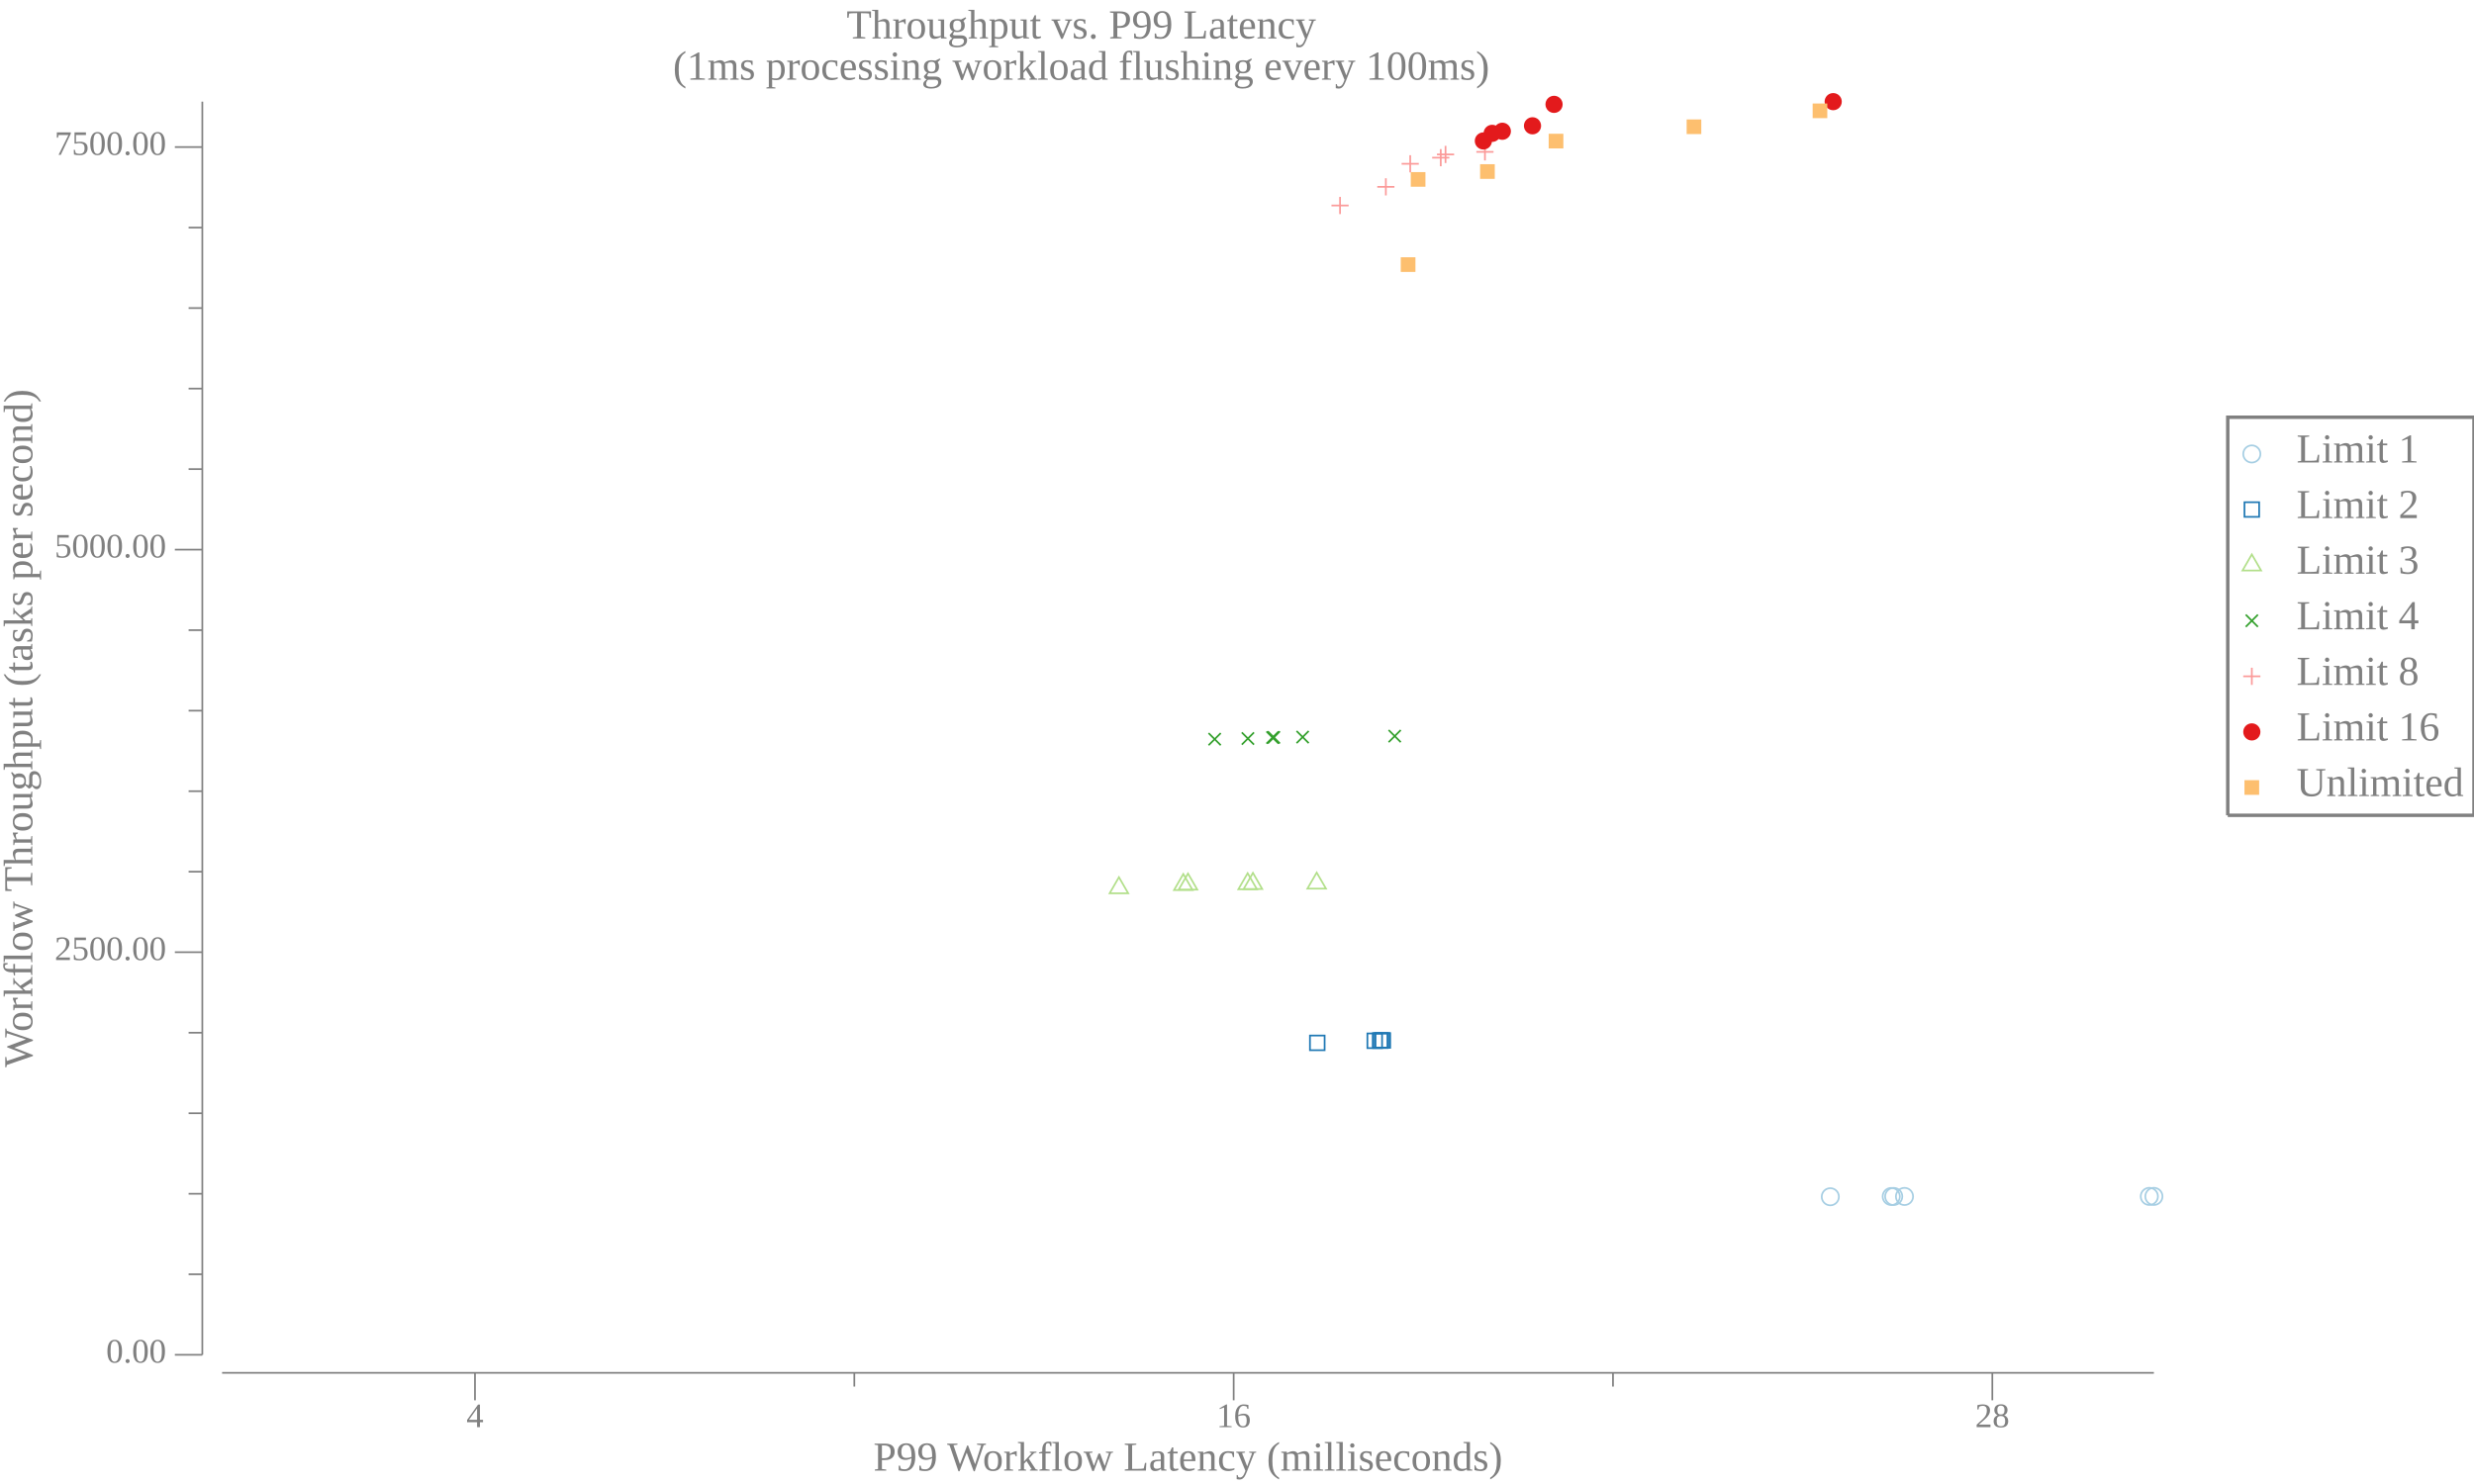
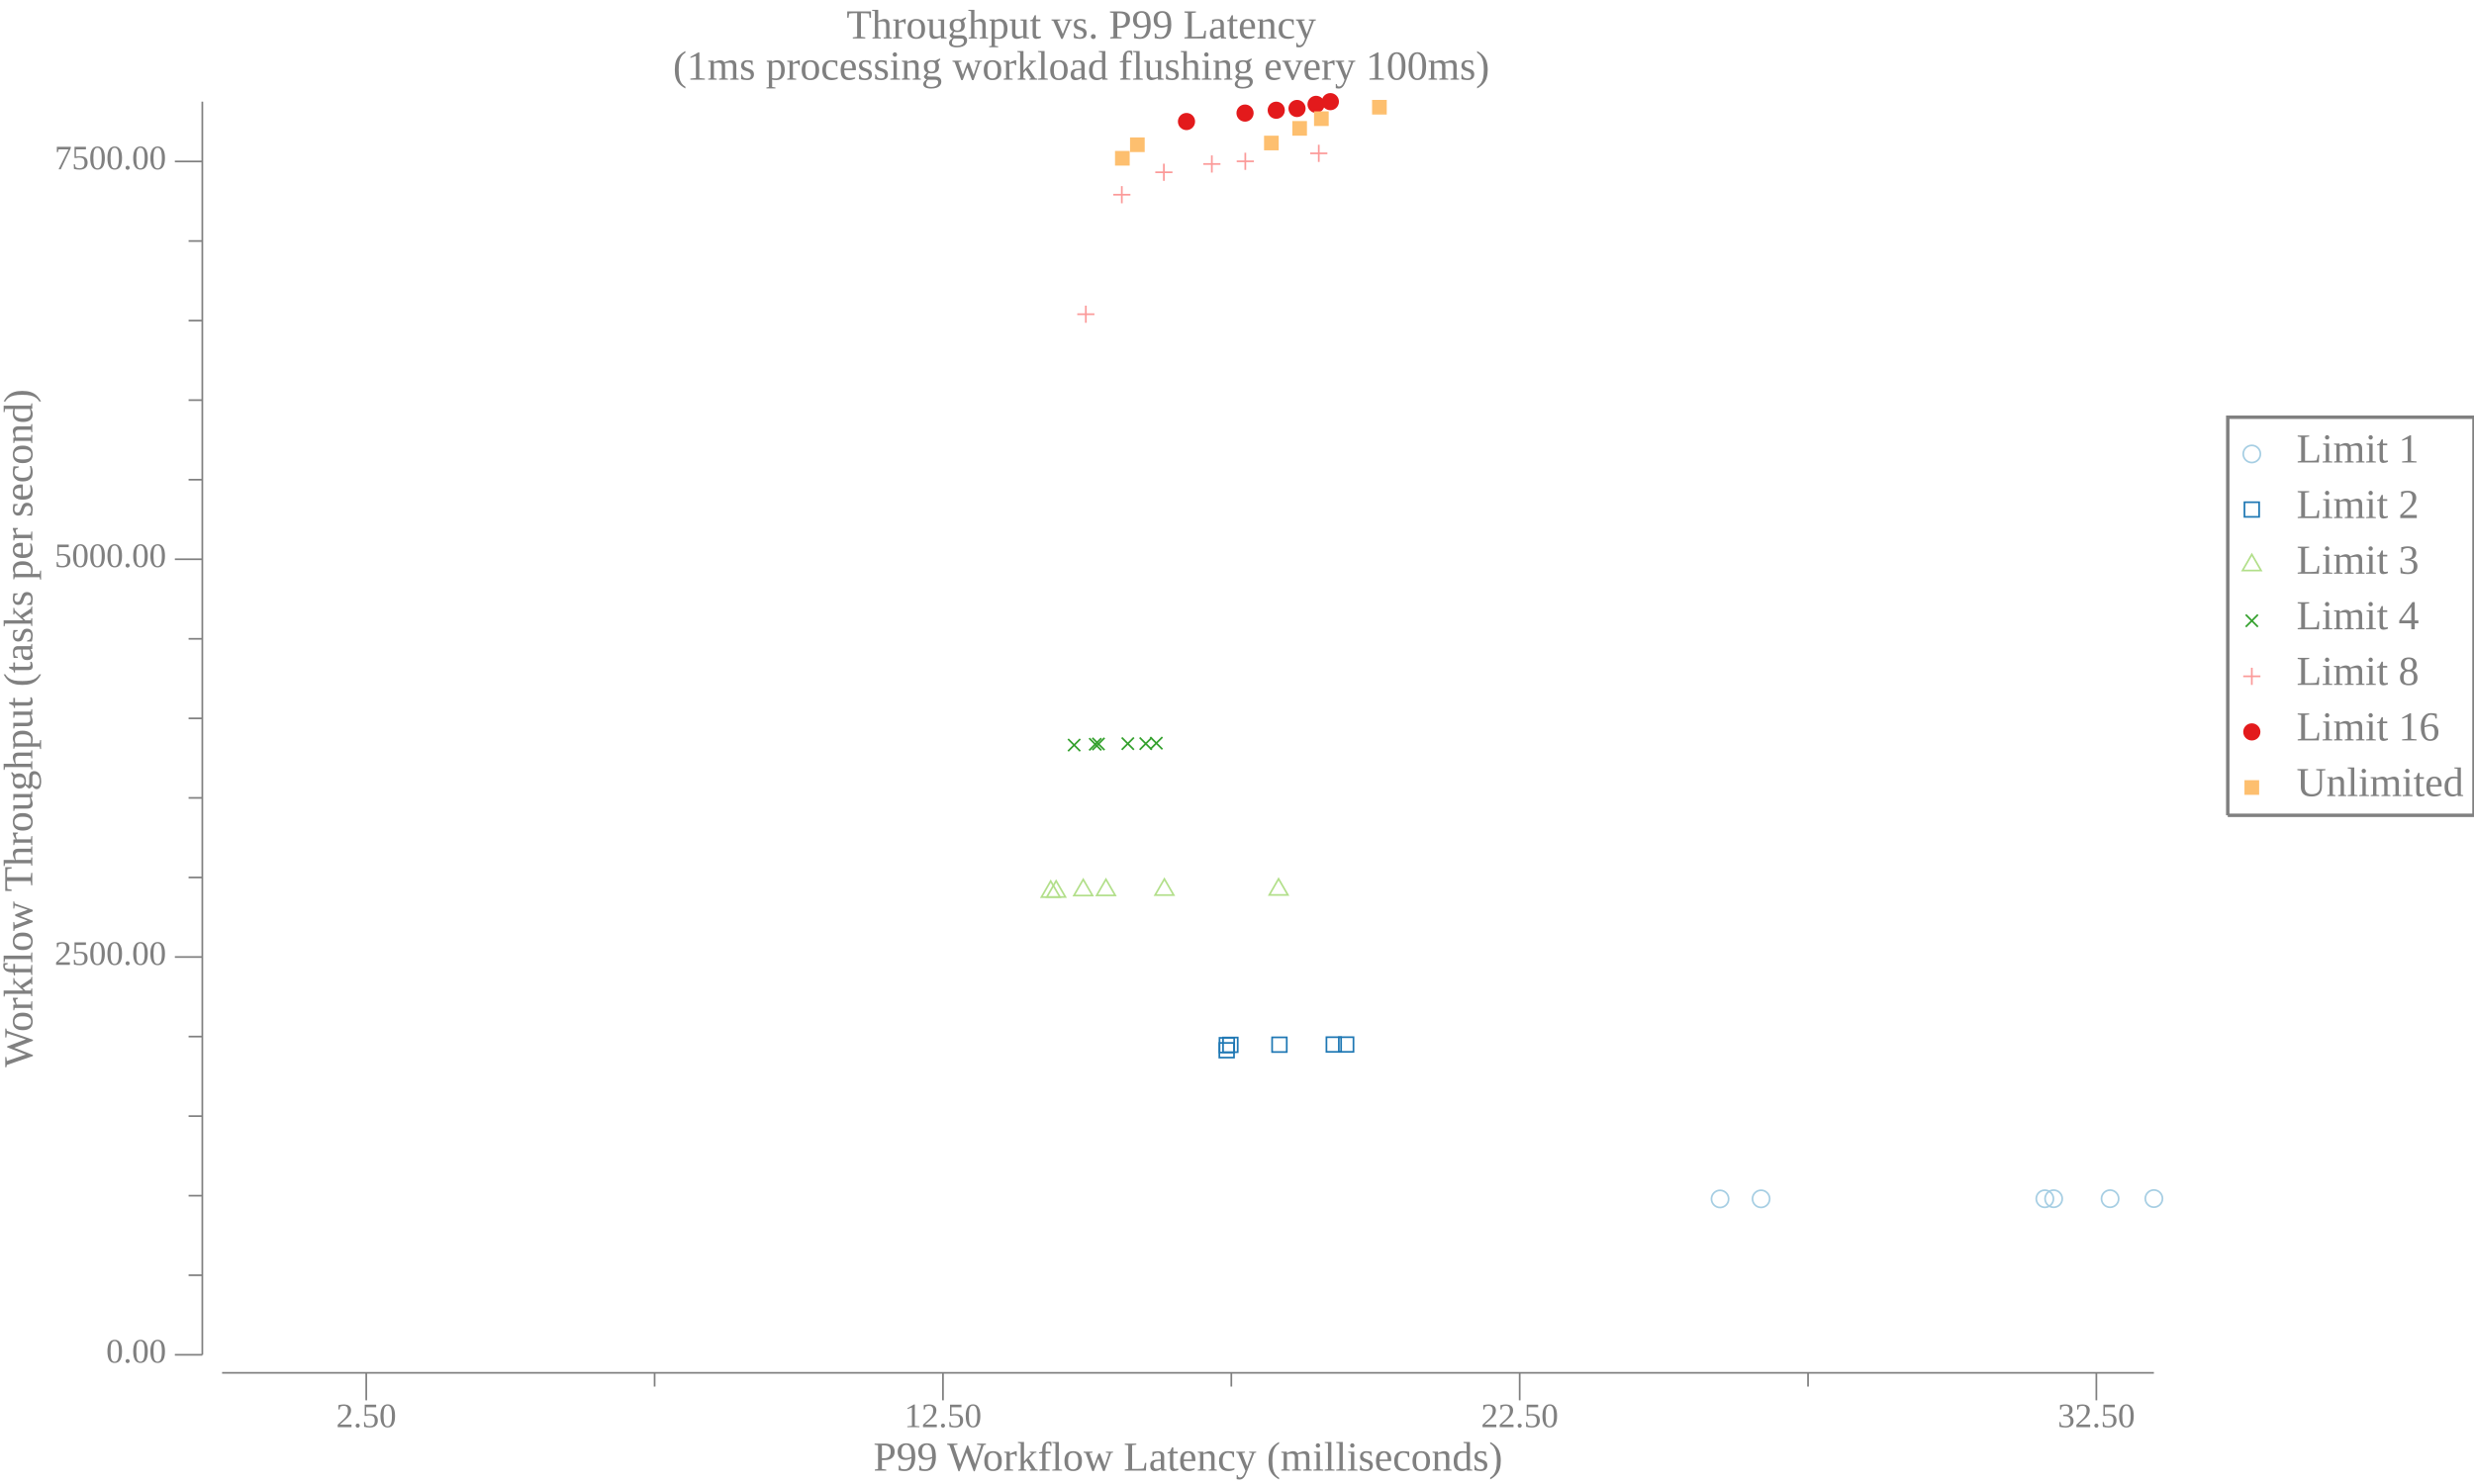
<svg xmlns="http://www.w3.org/2000/svg" width="720pt" height="432pt" viewBox="0 0 720 432">
  <g transform="scale(1, -1) translate(0, -432)">
    <path d="M657.84,299.85A2.5,2.5 0 1 1 652.84,299.85A2.5,2.5 0 1 1 657.84,299.85Z" style="fill:none;stroke:#A6CEE3;stroke-width:0.5" />
    <text x="668.34" y="-297.37" transform="scale(1, -1)" style="font-family:Liberation Serif;font-variant:normal;font-weight:normal;font-style:normal;font-size:12px;fill:#808080">Limit 1</text>
    <path d="M653.2,281.54L657.47,281.54L657.47,285.8L653.2,285.8Z" style="fill:none;stroke:#1F78B4;stroke-width:0.5" />
    <text x="668.34" y="-281.18" transform="scale(1, -1)" style="font-family:Liberation Serif;font-variant:normal;font-weight:normal;font-style:normal;font-size:12px;fill:#808080">Limit 2</text>
    <path d="M655.34,270.61L652.63,265.92L658.04,265.92Z" style="fill:none;stroke:#B2DF8A;stroke-width:0.5" />
    <text x="668.34" y="-265" transform="scale(1, -1)" style="font-family:Liberation Serif;font-variant:normal;font-weight:normal;font-style:normal;font-size:12px;fill:#808080">Limit 3</text>
    <path d="M653.57,249.53L657.11,253.07" style="fill:none;stroke:#33A02C;stroke-width:0.5" />
    <path d="M653.57,253.07L657.11,249.53" style="fill:none;stroke:#33A02C;stroke-width:0.5" />
    <text x="668.34" y="-248.82" transform="scale(1, -1)" style="font-family:Liberation Serif;font-variant:normal;font-weight:normal;font-style:normal;font-size:12px;fill:#808080">Limit 4</text>
    <path d="M655.34,237.62L655.34,232.62" style="fill:none;stroke:#FB9A99;stroke-width:0.5" />
    <path d="M652.84,235.12L657.84,235.12" style="fill:none;stroke:#FB9A99;stroke-width:0.5" />
    <text x="668.34" y="-232.63" transform="scale(1, -1)" style="font-family:Liberation Serif;font-variant:normal;font-weight:normal;font-style:normal;font-size:12px;fill:#808080">Limit 8</text>
    <path d="M657.84,218.94A2.5,2.5 0 1 1 652.84,218.94A2.5,2.5 0 1 1 657.84,218.94Z" style="fill:#E31A1C" />
    <text x="668.34" y="-216.45" transform="scale(1, -1)" style="font-family:Liberation Serif;font-variant:normal;font-weight:normal;font-style:normal;font-size:12px;fill:#808080">Limit 16</text>
    <path d="M653.2,200.62L657.47,200.62L657.47,204.89L653.2,204.89Z" style="fill:#FDBF6F" />
    <text x="668.34" y="-200.26" transform="scale(1, -1)" style="font-family:Liberation Serif;font-variant:normal;font-weight:normal;font-style:normal;font-size:12px;fill:#808080">Unlimited</text>
    <path d="M648.34,194.66L648.34,310.54L720,310.54L720,194.66L648.34,194.66" style="fill:none;stroke:#808080" />
    <path d="M0,0L629.34,0L629.34,432L0,432Z" style="fill:#-8000000000000000-8000000000000000-8000000000000000;fill-opacity:0" />
    <text x="246.35" y="-420.81" transform="scale(1, -1)" style="font-family:Liberation Serif;font-variant:normal;font-weight:normal;font-style:normal;font-size:12px;fill:#808080">Throughput vs. P99 Latency</text>
    <text x="195.86" y="-408.81" transform="scale(1, -1)" style="font-family:Liberation Serif;font-variant:normal;font-weight:normal;font-style:normal;font-size:12px;fill:#808080">(1ms processing workload flushing every 100ms)</text>
    <text x="254.18" y="-3.902" transform="scale(1, -1)" style="font-family:Liberation Serif;font-variant:normal;font-weight:normal;font-style:normal;font-size:12px;fill:#808080">P99 Workflow Latency (milliseconds)</text>
-     <text x="135.73" y="-16.541" transform="scale(1, -1)" style="font-family:Liberation Serif;font-variant:normal;font-weight:normal;font-style:normal;font-size:10px;fill:#808080">4</text>
-     <text x="354.03" y="-16.541" transform="scale(1, -1)" style="font-family:Liberation Serif;font-variant:normal;font-weight:normal;font-style:normal;font-size:10px;fill:#808080">16</text>
-     <text x="574.82" y="-16.541" transform="scale(1, -1)" style="font-family:Liberation Serif;font-variant:normal;font-weight:normal;font-style:normal;font-size:10px;fill:#808080">28</text>
-     <path d="M138.23,24.363L138.23,32.363" style="fill:none;stroke:#808080;stroke-width:0.5" />
-     <path d="M359.03,24.363L359.03,32.363" style="fill:none;stroke:#808080;stroke-width:0.5" />
-     <path d="M579.82,24.363L579.82,32.363" style="fill:none;stroke:#808080;stroke-width:0.5" />
-     <path d="M248.63,28.363L248.63,32.363" style="fill:none;stroke:#808080;stroke-width:0.5" />
-     <path d="M469.42,28.363L469.42,32.363" style="fill:none;stroke:#808080;stroke-width:0.5" />
+     <text x="97.844" y="-16.541" transform="scale(1, -1)" style="font-family:Liberation Serif;font-variant:normal;font-weight:normal;font-style:normal;font-size:10px;fill:#808080">2.50</text>
+     <text x="263.18" y="-16.541" transform="scale(1, -1)" style="font-family:Liberation Serif;font-variant:normal;font-weight:normal;font-style:normal;font-size:10px;fill:#808080">12.50</text>
+     <text x="431.02" y="-16.541" transform="scale(1, -1)" style="font-family:Liberation Serif;font-variant:normal;font-weight:normal;font-style:normal;font-size:10px;fill:#808080">22.50</text>
+     <text x="598.85" y="-16.541" transform="scale(1, -1)" style="font-family:Liberation Serif;font-variant:normal;font-weight:normal;font-style:normal;font-size:10px;fill:#808080">32.50</text>
+     <path d="M106.59,24.363L106.59,32.363" style="fill:none;stroke:#808080;stroke-width:0.5" />
+     <path d="M274.43,24.363L274.43,32.363" style="fill:none;stroke:#808080;stroke-width:0.5" />
+     <path d="M442.27,24.363L442.27,32.363" style="fill:none;stroke:#808080;stroke-width:0.5" />
+     <path d="M610.1,24.363L610.1,32.363" style="fill:none;stroke:#808080;stroke-width:0.5" />
+     <path d="M190.51,28.363L190.51,32.363" style="fill:none;stroke:#808080;stroke-width:0.5" />
+     <path d="M358.35,28.363L358.35,32.363" style="fill:none;stroke:#808080;stroke-width:0.5" />
+     <path d="M526.19,28.363L526.19,32.363" style="fill:none;stroke:#808080;stroke-width:0.5" />
    <path d="M64.635,32.363L626.84,32.363" style="fill:none;stroke:#808080;stroke-width:0.5" />
    <g transform="rotate(90)">
      <text x="121.29" y="9.387" transform="scale(1, -1)" style="font-family:Liberation Serif;font-variant:normal;font-weight:normal;font-style:normal;font-size:12px;fill:#808080">Workflow Throughput (tasks per second)</text>
    </g>
    <text x="30.885" y="-35.328" transform="scale(1, -1)" style="font-family:Liberation Serif;font-variant:normal;font-weight:normal;font-style:normal;font-size:10px;fill:#808080">0.00</text>
-     <text x="15.885" y="-152.52" transform="scale(1, -1)" style="font-family:Liberation Serif;font-variant:normal;font-weight:normal;font-style:normal;font-size:10px;fill:#808080">2500.00</text>
-     <text x="15.885" y="-269.71" transform="scale(1, -1)" style="font-family:Liberation Serif;font-variant:normal;font-weight:normal;font-style:normal;font-size:10px;fill:#808080">5000.00</text>
-     <text x="15.885" y="-386.91" transform="scale(1, -1)" style="font-family:Liberation Serif;font-variant:normal;font-weight:normal;font-style:normal;font-size:10px;fill:#808080">7500.00</text>
+     <text x="15.885" y="-151.12" transform="scale(1, -1)" style="font-family:Liberation Serif;font-variant:normal;font-weight:normal;font-style:normal;font-size:10px;fill:#808080">2500.00</text>
+     <text x="15.885" y="-266.92" transform="scale(1, -1)" style="font-family:Liberation Serif;font-variant:normal;font-weight:normal;font-style:normal;font-size:10px;fill:#808080">5000.00</text>
+     <text x="15.885" y="-382.71" transform="scale(1, -1)" style="font-family:Liberation Serif;font-variant:normal;font-weight:normal;font-style:normal;font-size:10px;fill:#808080">7500.00</text>
    <path d="M50.885,37.613L58.885,37.613" style="fill:none;stroke:#808080;stroke-width:0.5" />
-     <path d="M50.885,154.81L58.885,154.81" style="fill:none;stroke:#808080;stroke-width:0.5" />
-     <path d="M50.885,272L58.885,272" style="fill:none;stroke:#808080;stroke-width:0.5" />
-     <path d="M50.885,389.19L58.885,389.19" style="fill:none;stroke:#808080;stroke-width:0.5" />
-     <path d="M54.885,61.052L58.885,61.052" style="fill:none;stroke:#808080;stroke-width:0.5" />
-     <path d="M54.885,84.491L58.885,84.491" style="fill:none;stroke:#808080;stroke-width:0.5" />
-     <path d="M54.885,107.93L58.885,107.93" style="fill:none;stroke:#808080;stroke-width:0.5" />
-     <path d="M54.885,131.37L58.885,131.37" style="fill:none;stroke:#808080;stroke-width:0.5" />
-     <path d="M54.885,178.25L58.885,178.25" style="fill:none;stroke:#808080;stroke-width:0.5" />
-     <path d="M54.885,201.68L58.885,201.68" style="fill:none;stroke:#808080;stroke-width:0.5" />
-     <path d="M54.885,225.12L58.885,225.12" style="fill:none;stroke:#808080;stroke-width:0.5" />
-     <path d="M54.885,248.56L58.885,248.56" style="fill:none;stroke:#808080;stroke-width:0.5" />
-     <path d="M54.885,295.44L58.885,295.44" style="fill:none;stroke:#808080;stroke-width:0.5" />
-     <path d="M54.885,318.88L58.885,318.88" style="fill:none;stroke:#808080;stroke-width:0.5" />
-     <path d="M54.885,342.32L58.885,342.32" style="fill:none;stroke:#808080;stroke-width:0.5" />
-     <path d="M54.885,365.75L58.885,365.75" style="fill:none;stroke:#808080;stroke-width:0.5" />
+     <path d="M50.885,153.41L58.885,153.41" style="fill:none;stroke:#808080;stroke-width:0.5" />
+     <path d="M50.885,269.2L58.885,269.2" style="fill:none;stroke:#808080;stroke-width:0.5" />
+     <path d="M50.885,385L58.885,385" style="fill:none;stroke:#808080;stroke-width:0.5" />
+     <path d="M54.885,60.772L58.885,60.772" style="fill:none;stroke:#808080;stroke-width:0.5" />
+     <path d="M54.885,83.931L58.885,83.931" style="fill:none;stroke:#808080;stroke-width:0.5" />
+     <path d="M54.885,107.09L58.885,107.09" style="fill:none;stroke:#808080;stroke-width:0.5" />
+     <path d="M54.885,130.25L58.885,130.25" style="fill:none;stroke:#808080;stroke-width:0.5" />
+     <path d="M54.885,176.57L58.885,176.57" style="fill:none;stroke:#808080;stroke-width:0.5" />
+     <path d="M54.885,199.73L58.885,199.73" style="fill:none;stroke:#808080;stroke-width:0.5" />
+     <path d="M54.885,222.88L58.885,222.88" style="fill:none;stroke:#808080;stroke-width:0.5" />
+     <path d="M54.885,246.04L58.885,246.04" style="fill:none;stroke:#808080;stroke-width:0.5" />
+     <path d="M54.885,292.36L58.885,292.36" style="fill:none;stroke:#808080;stroke-width:0.5" />
+     <path d="M54.885,315.52L58.885,315.52" style="fill:none;stroke:#808080;stroke-width:0.5" />
+     <path d="M54.885,338.68L58.885,338.68" style="fill:none;stroke:#808080;stroke-width:0.5" />
+     <path d="M54.885,361.84L58.885,361.84" style="fill:none;stroke:#808080;stroke-width:0.5" />
    <path d="M58.885,37.613L58.885,402.41" style="fill:none;stroke:#808080;stroke-width:0.5" />
-     <path d="M535.17,83.619A2.5,2.5 0 1 1 530.17,83.619A2.5,2.5 0 1 1 535.17,83.619Z" style="fill:none;stroke:#A6CEE3;stroke-width:0.5" />
-     <path d="M552.9,83.698A2.5,2.5 0 1 1 547.9,83.698A2.5,2.5 0 1 1 552.9,83.698Z" style="fill:none;stroke:#A6CEE3;stroke-width:0.5" />
-     <path d="M553.62,83.703A2.5,2.5 0 1 1 548.62,83.703A2.5,2.5 0 1 1 553.62,83.703Z" style="fill:none;stroke:#A6CEE3;stroke-width:0.5" />
-     <path d="M556.76,83.708A2.5,2.5 0 1 1 551.76,83.708A2.5,2.5 0 1 1 556.76,83.708Z" style="fill:none;stroke:#A6CEE3;stroke-width:0.5" />
-     <path d="M628.01,83.726A2.5,2.5 0 1 1 623.01,83.726A2.5,2.5 0 1 1 628.01,83.726Z" style="fill:none;stroke:#A6CEE3;stroke-width:0.5" />
-     <path d="M629.34,83.726A2.5,2.5 0 1 1 624.34,83.726A2.5,2.5 0 1 1 629.34,83.726Z" style="fill:none;stroke:#A6CEE3;stroke-width:0.5" />
-     <path d="M381.23,126.28L385.5,126.28L385.5,130.55L381.23,130.55Z" style="fill:none;stroke:#1F78B4;stroke-width:0.5" />
-     <path d="M397.95,126.89L402.22,126.89L402.22,131.16L397.95,131.16Z" style="fill:none;stroke:#1F78B4;stroke-width:0.5" />
-     <path d="M399.57,126.94L403.84,126.94L403.84,131.2L399.57,131.2Z" style="fill:none;stroke:#1F78B4;stroke-width:0.5" />
-     <path d="M399.59,126.94L403.86,126.94L403.86,131.2L399.59,131.2Z" style="fill:none;stroke:#1F78B4;stroke-width:0.5" />
-     <path d="M400.09,126.98L404.36,126.98L404.36,131.25L400.09,131.25Z" style="fill:none;stroke:#1F78B4;stroke-width:0.5" />
-     <path d="M400.31,126.98L404.58,126.98L404.58,131.25L400.31,131.25Z" style="fill:none;stroke:#1F78B4;stroke-width:0.5" />
-     <path d="M325.64,176.64L322.93,171.95L328.34,171.95Z" style="fill:none;stroke:#B2DF8A;stroke-width:0.5" />
-     <path d="M344.37,177.57L341.67,172.89L347.08,172.89Z" style="fill:none;stroke:#B2DF8A;stroke-width:0.5" />
-     <path d="M345.74,177.71L343.03,173.03L348.44,173.03Z" style="fill:none;stroke:#B2DF8A;stroke-width:0.5" />
-     <path d="M363.1,177.81L360.39,173.12L365.81,173.12Z" style="fill:none;stroke:#B2DF8A;stroke-width:0.5" />
-     <path d="M364.64,177.9L361.93,173.21L367.34,173.21Z" style="fill:none;stroke:#B2DF8A;stroke-width:0.5" />
-     <path d="M383.19,177.99L380.49,173.31L385.9,173.31Z" style="fill:none;stroke:#B2DF8A;stroke-width:0.5" />
-     <path d="M351.73,215.06L355.27,218.59" style="fill:none;stroke:#33A02C;stroke-width:0.5" />
-     <path d="M351.73,218.59L355.27,215.06" style="fill:none;stroke:#33A02C;stroke-width:0.5" />
-     <path d="M361.4,215.24L364.94,218.78" style="fill:none;stroke:#33A02C;stroke-width:0.5" />
-     <path d="M361.4,218.78L364.94,215.24" style="fill:none;stroke:#33A02C;stroke-width:0.5" />
-     <path d="M368.57,215.53L372.1,219.06" style="fill:none;stroke:#33A02C;stroke-width:0.5" />
-     <path d="M368.57,219.06L372.1,215.53" style="fill:none;stroke:#33A02C;stroke-width:0.5" />
-     <path d="M368.96,215.57L372.49,219.11" style="fill:none;stroke:#33A02C;stroke-width:0.5" />
-     <path d="M368.96,219.11L372.49,215.57" style="fill:none;stroke:#33A02C;stroke-width:0.5" />
-     <path d="M377.34,215.67L380.87,219.2" style="fill:none;stroke:#33A02C;stroke-width:0.5" />
-     <path d="M377.34,219.2L380.87,215.67" style="fill:none;stroke:#33A02C;stroke-width:0.5" />
-     <path d="M404.13,215.95L407.66,219.48" style="fill:none;stroke:#33A02C;stroke-width:0.5" />
-     <path d="M404.13,219.48L407.66,215.95" style="fill:none;stroke:#33A02C;stroke-width:0.5" />
-     <path d="M389.99,374.68L389.99,369.68" style="fill:none;stroke:#FB9A99;stroke-width:0.5" />
-     <path d="M387.49,372.18L392.49,372.18" style="fill:none;stroke:#FB9A99;stroke-width:0.5" />
-     <path d="M403.32,380.11L403.32,375.11" style="fill:none;stroke:#FB9A99;stroke-width:0.5" />
-     <path d="M400.82,377.61L405.82,377.61" style="fill:none;stroke:#FB9A99;stroke-width:0.5" />
-     <path d="M410.41,386.82L410.41,381.82" style="fill:none;stroke:#FB9A99;stroke-width:0.5" />
-     <path d="M407.91,384.32L412.91,384.32" style="fill:none;stroke:#FB9A99;stroke-width:0.5" />
-     <path d="M419.3,388.6L419.3,383.6" style="fill:none;stroke:#FB9A99;stroke-width:0.5" />
-     <path d="M416.8,386.1L421.8,386.1" style="fill:none;stroke:#FB9A99;stroke-width:0.5" />
-     <path d="M420.69,389.54L420.69,384.54" style="fill:none;stroke:#FB9A99;stroke-width:0.5" />
-     <path d="M418.19,387.04L423.19,387.04" style="fill:none;stroke:#FB9A99;stroke-width:0.5" />
-     <path d="M432.16,390.29L432.16,385.29" style="fill:none;stroke:#FB9A99;stroke-width:0.5" />
-     <path d="M429.66,387.79L434.66,387.79" style="fill:none;stroke:#FB9A99;stroke-width:0.5" />
-     <path d="M434.2,390.97A2.5,2.5 0 1 1 429.2,390.97A2.5,2.5 0 1 1 434.2,390.97Z" style="fill:#E31A1C" />
-     <path d="M436.76,393.18A2.5,2.5 0 1 1 431.76,393.18A2.5,2.5 0 1 1 436.76,393.18Z" style="fill:#E31A1C" />
-     <path d="M439.72,393.79A2.5,2.5 0 1 1 434.72,393.79A2.5,2.5 0 1 1 439.72,393.79Z" style="fill:#E31A1C" />
-     <path d="M448.5,395.38A2.5,2.5 0 1 1 443.5,395.38A2.5,2.5 0 1 1 448.5,395.38Z" style="fill:#E31A1C" />
-     <path d="M454.77,401.62A2.5,2.5 0 1 1 449.77,401.62A2.5,2.5 0 1 1 454.77,401.62Z" style="fill:#E31A1C" />
-     <path d="M536.01,402.41A2.5,2.5 0 1 1 531.01,402.41A2.5,2.5 0 1 1 536.01,402.41Z" style="fill:#E31A1C" />
-     <path d="M407.66,352.84L411.93,352.84L411.93,357.11L407.66,357.11Z" style="fill:#FDBF6F" />
-     <path d="M410.57,377.64L414.84,377.64L414.84,381.9L410.57,381.9Z" style="fill:#FDBF6F" />
-     <path d="M430.75,379.93L435.02,379.93L435.02,384.2L430.75,384.2Z" style="fill:#FDBF6F" />
-     <path d="M450.71,388.79L454.98,388.79L454.98,393.06L450.71,393.06Z" style="fill:#FDBF6F" />
-     <path d="M490.86,392.97L495.12,392.97L495.12,397.23L490.86,397.23Z" style="fill:#FDBF6F" />
-     <path d="M527.53,397.61L531.79,397.61L531.79,401.87L527.53,401.87Z" style="fill:#FDBF6F" />
+     <path d="M503.08,82.991A2.5,2.5 0 1 1 498.08,82.991A2.5,2.5 0 1 1 503.08,82.991Z" style="fill:none;stroke:#A6CEE3;stroke-width:0.5" />
+     <path d="M515.02,83.014A2.5,2.5 0 1 1 510.02,83.014A2.5,2.5 0 1 1 515.02,83.014Z" style="fill:none;stroke:#A6CEE3;stroke-width:0.5" />
+     <path d="M597.61,83.037A2.5,2.5 0 1 1 592.61,83.037A2.5,2.5 0 1 1 597.61,83.037Z" style="fill:none;stroke:#A6CEE3;stroke-width:0.5" />
+     <path d="M600.17,83.051A2.5,2.5 0 1 1 595.17,83.051A2.5,2.5 0 1 1 600.17,83.051Z" style="fill:none;stroke:#A6CEE3;stroke-width:0.5" />
+     <path d="M616.59,83.056A2.5,2.5 0 1 1 611.59,83.056A2.5,2.5 0 1 1 616.59,83.056Z" style="fill:none;stroke:#A6CEE3;stroke-width:0.5" />
+     <path d="M629.34,83.088A2.5,2.5 0 1 1 624.34,83.088A2.5,2.5 0 1 1 629.34,83.088Z" style="fill:none;stroke:#A6CEE3;stroke-width:0.5" />
+     <path d="M354.86,124.13L359.13,124.13L359.13,128.4L354.86,128.4Z" style="fill:none;stroke:#1F78B4;stroke-width:0.5" />
+     <path d="M354.91,125.61L359.18,125.61L359.18,129.88L354.91,129.88Z" style="fill:none;stroke:#1F78B4;stroke-width:0.5" />
+     <path d="M355.94,125.71L360.21,125.71L360.21,129.97L355.94,129.97Z" style="fill:none;stroke:#1F78B4;stroke-width:0.5" />
+     <path d="M370.22,125.75L374.48,125.75L374.48,130.02L370.22,130.02Z" style="fill:none;stroke:#1F78B4;stroke-width:0.5" />
+     <path d="M386.03,125.8L390.3,125.8L390.3,130.07L386.03,130.07Z" style="fill:none;stroke:#1F78B4;stroke-width:0.5" />
+     <path d="M389.64,125.8L393.9,125.8L393.9,130.07L389.64,130.07Z" style="fill:none;stroke:#1F78B4;stroke-width:0.5" />
+     <path d="M305.78,175.52L303.08,170.84L308.49,170.84Z" style="fill:none;stroke:#B2DF8A;stroke-width:0.5" />
+     <path d="M307.36,175.57L304.66,170.88L310.07,170.88Z" style="fill:none;stroke:#B2DF8A;stroke-width:0.5" />
+     <path d="M315.25,175.99L312.54,171.3L317.96,171.3Z" style="fill:none;stroke:#B2DF8A;stroke-width:0.5" />
+     <path d="M321.86,176.03L319.16,171.35L324.57,171.35Z" style="fill:none;stroke:#B2DF8A;stroke-width:0.5" />
+     <path d="M338.87,176.13L336.16,171.44L341.58,171.44Z" style="fill:none;stroke:#B2DF8A;stroke-width:0.5" />
+     <path d="M372.1,176.17L369.4,171.48L374.81,171.48Z" style="fill:none;stroke:#B2DF8A;stroke-width:0.5" />
+     <path d="M310.84,213.34L314.37,216.87" style="fill:none;stroke:#33A02C;stroke-width:0.5" />
+     <path d="M310.84,216.87L314.37,213.34" style="fill:none;stroke:#33A02C;stroke-width:0.5" />
+     <path d="M316.98,213.57L320.51,217.1" style="fill:none;stroke:#33A02C;stroke-width:0.5" />
+     <path d="M316.98,217.1L320.51,213.57" style="fill:none;stroke:#33A02C;stroke-width:0.5" />
+     <path d="M317.92,213.66L321.45,217.2" style="fill:none;stroke:#33A02C;stroke-width:0.5" />
+     <path d="M317.92,217.2L321.45,213.66" style="fill:none;stroke:#33A02C;stroke-width:0.5" />
+     <path d="M326.46,213.75L329.99,217.29" style="fill:none;stroke:#33A02C;stroke-width:0.5" />
+     <path d="M326.46,217.29L329.99,213.75" style="fill:none;stroke:#33A02C;stroke-width:0.5" />
+     <path d="M331.68,213.75L335.21,217.29" style="fill:none;stroke:#33A02C;stroke-width:0.5" />
+     <path d="M331.68,217.29L335.21,213.75" style="fill:none;stroke:#33A02C;stroke-width:0.5" />
+     <path d="M334.76,213.89L338.29,217.43" style="fill:none;stroke:#33A02C;stroke-width:0.5" />
+     <path d="M334.76,217.43L338.29,213.89" style="fill:none;stroke:#33A02C;stroke-width:0.5" />
+     <path d="M316.01,343.03L316.01,338.03" style="fill:none;stroke:#FB9A99;stroke-width:0.5" />
+     <path d="M313.51,340.53L318.51,340.53" style="fill:none;stroke:#FB9A99;stroke-width:0.5" />
+     <path d="M326.48,377.82L326.48,372.82" style="fill:none;stroke:#FB9A99;stroke-width:0.5" />
+     <path d="M323.98,375.32L328.98,375.32" style="fill:none;stroke:#FB9A99;stroke-width:0.5" />
+     <path d="M338.72,384.35L338.72,379.35" style="fill:none;stroke:#FB9A99;stroke-width:0.5" />
+     <path d="M336.22,381.85L341.22,381.85" style="fill:none;stroke:#FB9A99;stroke-width:0.5" />
+     <path d="M352.68,386.76L352.68,381.76" style="fill:none;stroke:#FB9A99;stroke-width:0.5" />
+     <path d="M350.18,384.26L355.18,384.26" style="fill:none;stroke:#FB9A99;stroke-width:0.5" />
+     <path d="M362.42,387.54L362.42,382.54" style="fill:none;stroke:#FB9A99;stroke-width:0.5" />
+     <path d="M359.92,385.04L364.92,385.04" style="fill:none;stroke:#FB9A99;stroke-width:0.5" />
+     <path d="M383.8,389.86L383.8,384.86" style="fill:none;stroke:#FB9A99;stroke-width:0.5" />
+     <path d="M381.3,387.36L386.3,387.36" style="fill:none;stroke:#FB9A99;stroke-width:0.5" />
+     <path d="M347.8,396.62A2.5,2.5 0 1 1 342.8,396.62A2.5,2.5 0 1 1 347.8,396.62Z" style="fill:#E31A1C" />
+     <path d="M364.84,399.08A2.5,2.5 0 1 1 359.84,399.08A2.5,2.5 0 1 1 364.84,399.08Z" style="fill:#E31A1C" />
+     <path d="M373.92,399.91A2.5,2.5 0 1 1 368.92,399.91A2.5,2.5 0 1 1 373.92,399.91Z" style="fill:#E31A1C" />
+     <path d="M379.97,400.42A2.5,2.5 0 1 1 374.97,400.42A2.5,2.5 0 1 1 379.97,400.42Z" style="fill:#E31A1C" />
+     <path d="M385.51,401.62A2.5,2.5 0 1 1 380.51,401.62A2.5,2.5 0 1 1 385.51,401.62Z" style="fill:#E31A1C" />
+     <path d="M389.67,402.41A2.5,2.5 0 1 1 384.67,402.41A2.5,2.5 0 1 1 389.67,402.41Z" style="fill:#E31A1C" />
+     <path d="M324.5,383.79L328.77,383.79L328.77,388.06L324.5,388.06Z" style="fill:#FDBF6F" />
+     <path d="M328.87,387.73L333.14,387.73L333.14,391.99L328.87,391.99Z" style="fill:#FDBF6F" />
+     <path d="M367.87,388.24L372.14,388.24L372.14,392.5L367.87,392.5Z" style="fill:#FDBF6F" />
+     <path d="M376.1,392.5L380.36,392.5L380.36,396.76L376.1,396.76Z" style="fill:#FDBF6F" />
+     <path d="M382.42,395.32L386.69,395.32L386.69,399.59L382.42,399.59Z" style="fill:#FDBF6F" />
+     <path d="M399.31,398.66L403.58,398.66L403.58,402.92L399.31,402.92Z" style="fill:#FDBF6F" />
  </g>
</svg>
